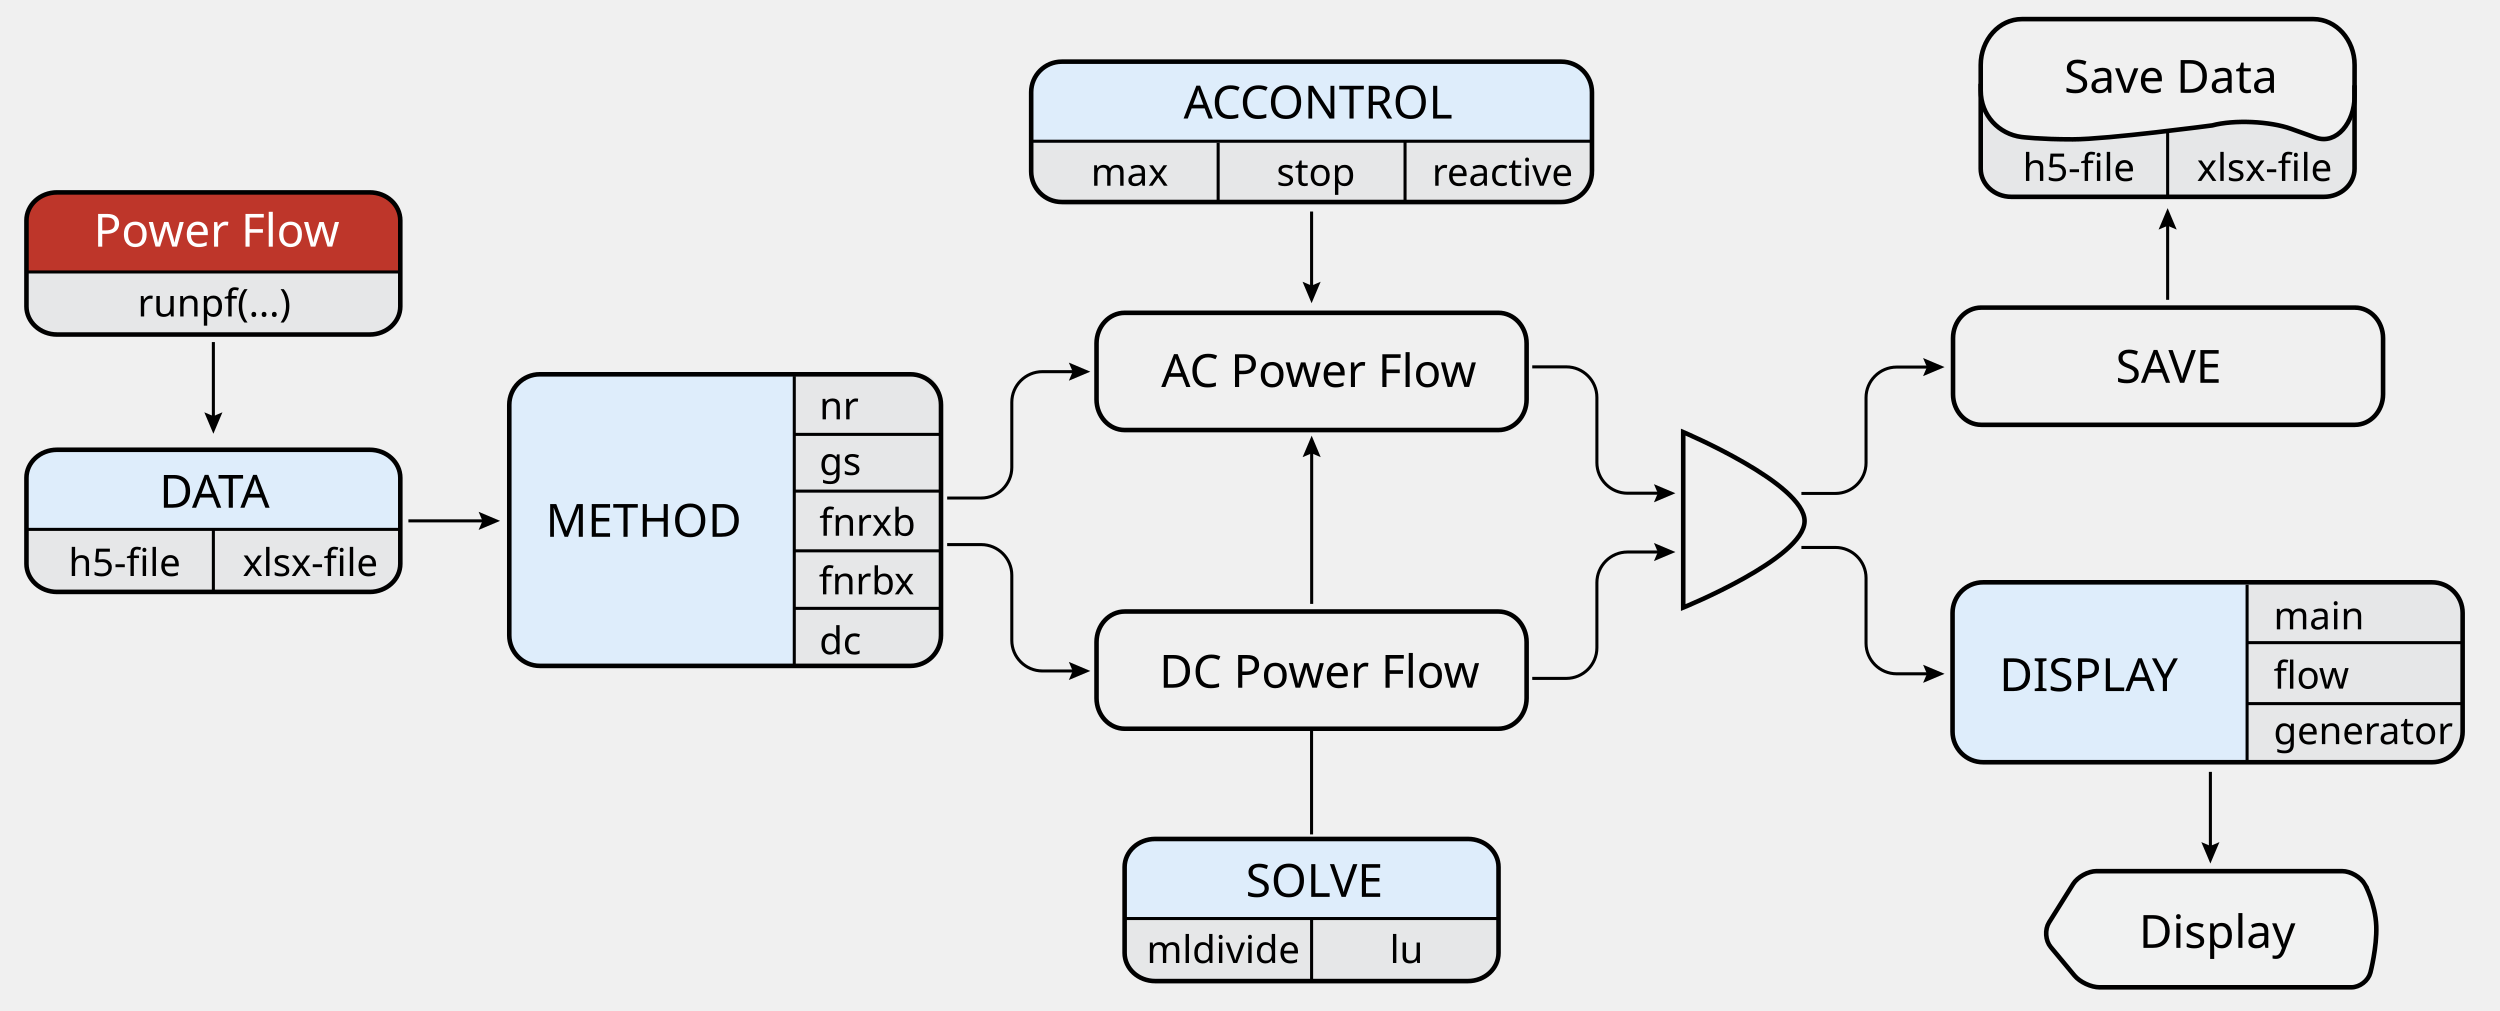
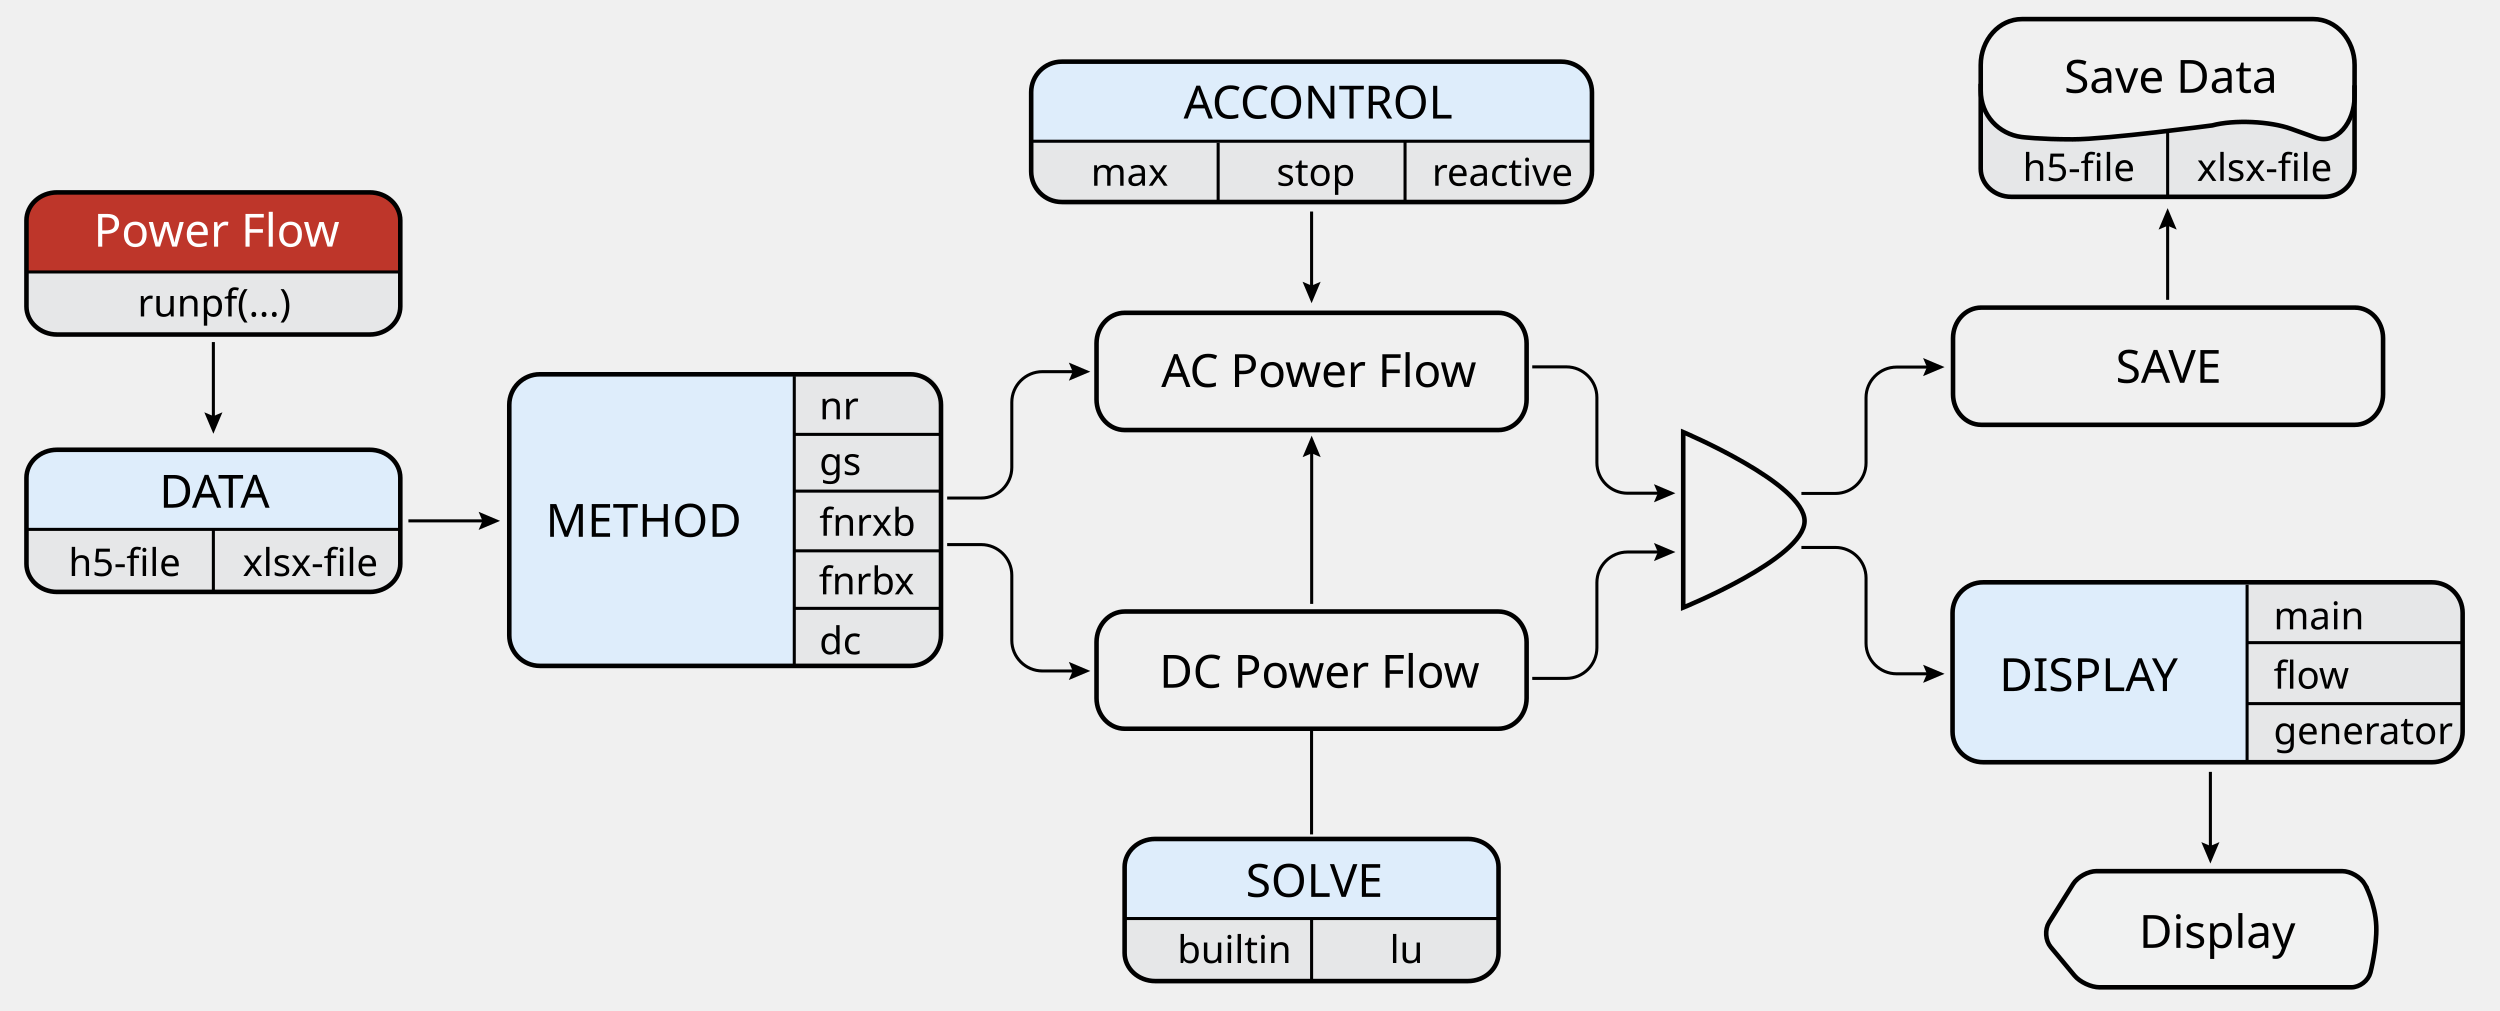
<svg xmlns="http://www.w3.org/2000/svg" version="1.1" id="Layer_1" x="0px" y="0px" width="673px" height="272px" viewBox="0 0 673 272" enable-background="new 0 0 673 272" xml:space="preserve">
  <path fill="#DEEDFB" d="M662.941,196.96c0,4.548-3.688,8.231-8.231,8.231H533.857c-4.545,0-8.231-3.688-8.231-8.231v-31.97  c0-4.547,3.688-8.23,8.231-8.23H654.71c4.545,0,8.231,3.688,8.231,8.23V196.96L662.941,196.96z" />
  <path fill="#DEEDFB" d="M403.403,256.547c0,4.18-3.688,7.561-8.233,7.561h-84.188c-4.547,0-8.234-3.381-8.234-7.561v-23.138  c0-4.177,3.688-7.563,8.234-7.563h84.188c4.547,0,8.233,3.389,8.233,7.563V256.547L403.403,256.547z" />
-   <path fill="#DEEDFB" d="M428.561,46.149c0,4.546-3.688,8.231-8.231,8.231H285.821c-4.548,0-8.231-3.686-8.231-8.231v-21.32  c0-4.547,3.684-8.231,8.231-8.231h134.506c4.546,0,8.23,3.685,8.23,8.231v21.32H428.561z" />
-   <path fill="#DEEDFB" d="M253.319,171.025c0,4.551-3.685,8.23-8.231,8.23h-99.761c-4.545,0-8.23-3.684-8.23-8.23V108.99  c0-4.547,3.686-8.232,8.23-8.232h99.76c4.546,0,8.229,3.686,8.229,8.232L253.319,171.025L253.319,171.025z" />
+   <path fill="#DEEDFB" d="M428.561,46.149c0,4.546-3.688,8.231-8.23,8.231H285.821c-4.548,0-8.231-3.686-8.231-8.231v-21.32  c0-4.547,3.684-8.231,8.231-8.231h134.506c4.546,0,8.229,3.685,8.229,8.231v21.32H428.561z" />
+   <path fill="#DEEDFB" d="M253.319,171.025c0,4.551-3.685,8.229-8.231,8.229h-99.761c-4.545,0-8.23-3.685-8.23-8.229V108.99  c0-4.547,3.686-8.232,8.23-8.232h99.76c4.546,0,8.229,3.686,8.229,8.232L253.319,171.025L253.319,171.025z" />
  <path fill="#DEEDFB" d="M107.762,151.783c0,4.178-3.686,7.563-8.231,7.563H15.352c-4.546,0-8.231-3.386-8.231-7.563V128.64  c0-4.177,3.686-7.562,8.231-7.562h84.179c4.546,0,8.231,3.386,8.231,7.562V151.783z" />
-   <path fill="#E6E7E8" d="M623.319,36.814l-6.523-2.093c-5.786-1.857-15.364-2.232-21.276-0.834c0,0-28.205,3.351-37.541,3.354  c-8.938,0.006-13.795-0.563-13.795-0.563c-5.188-0.604-9.552-3.97-10.686-8.756c-0.182,0-0.294,0.001-0.294,0.001v19.935  l1.479,2.816l4.796,2.622h87.776c0,0,3.957-1.674,4.83-2.805c0.937-1.205,1.766-2.267,1.766-2.267V27.921c-0.019,0-0.029,0-0.048,0  C633.321,33.604,628.796,38.568,623.319,36.814z" />
+   <path fill="#E6E7E8" d="M623.319,36.814l-6.523-2.093c-5.786-1.857-15.364-2.232-21.276-0.834c0,0-28.205,3.351-37.541,3.354  c-8.938,0.006-13.795-0.563-13.795-0.563c-5.188-0.604-9.552-3.97-10.686-8.756c-0.182,0-0.294,0.001-0.294,0.001v19.935  l1.479,2.816l4.796,2.622h87.776c0,0,3.957-1.674,4.83-2.805c0.937-1.205,1.767-2.267,1.767-2.267V27.921c-0.02,0-0.029,0-0.049,0  C633.321,33.604,628.796,38.568,623.319,36.814z" />
  <text transform="matrix(1 0 0 1 312.6001 104.1738)" font-family="'Tahoma'" font-size="12.348">AC Power Flow</text>
  <g>
    <line fill="none" x1="109.942" y1="140.216" x2="134.625" y2="140.216" />
    <g>
      <line fill="none" stroke="#000000" stroke-width="0.823" stroke-miterlimit="10" x1="109.942" y1="140.216" x2="130.695" y2="140.216" />
      <g>
        <polygon points="128.845,142.656 129.88,140.216 128.845,137.777 134.625,140.216    " />
      </g>
    </g>
  </g>
  <path fill="none" stroke="#000000" stroke-width="1.235" stroke-miterlimit="10" d="M410.961,107.536  c0,4.546-3.396,8.231-7.584,8.231h-100.61c-4.188,0-7.583-3.686-7.583-8.231V92.443c0-4.547,3.395-8.231,7.583-8.231h100.61  c4.188,0,7.584,3.687,7.584,8.231V107.536L410.961,107.536z" />
  <text transform="matrix(1 0 0 1 312.084 185.1406)" font-family="'Tahoma'" font-size="12.348">DC Power Flow</text>
-   <path fill="none" stroke="#000000" stroke-width="1.235" stroke-miterlimit="10" d="M410.963,187.945  c0,4.548-3.396,8.231-7.584,8.231H302.767c-4.188,0-7.583-3.688-7.583-8.231V172.85c0-4.545,3.395-8.229,7.583-8.229h100.614  c4.188,0,7.582,3.688,7.582,8.229V187.945L410.963,187.945z" />
+   <path fill="none" stroke="#000000" stroke-width="1.235" stroke-miterlimit="10" d="M410.963,187.945  c0,4.548-3.396,8.23-7.584,8.23H302.767c-4.188,0-7.583-3.688-7.583-8.23V172.85c0-4.545,3.395-8.229,7.583-8.229h100.614  c4.188,0,7.582,3.688,7.582,8.229V187.945L410.963,187.945z" />
  <g>
    <g>
      <path fill="none" stroke="#000000" stroke-width="0.823" stroke-miterlimit="10" d="M289.581,100.05h-8.971    c-4.528,0-8.232,3.704-8.232,8.232v17.555c0,4.526-3.704,8.232-8.231,8.232h-9.173" />
      <g>
        <polygon points="287.733,97.612 288.769,100.05 287.733,102.491 293.514,100.05    " />
      </g>
    </g>
  </g>
  <g>
    <g>
      <path fill="none" stroke="#000000" stroke-width="0.823" stroke-miterlimit="10" d="M289.581,180.625h-8.971    c-4.528,0-8.232-3.706-8.232-8.232v-17.558c0-4.524-3.704-8.229-8.231-8.229h-9.173" />
      <g>
        <polygon points="287.733,178.184 288.769,180.625 287.733,183.063 293.514,180.625    " />
      </g>
    </g>
  </g>
  <g>
    <g>
      <path fill="none" stroke="#000000" stroke-width="0.823" stroke-miterlimit="10" d="M447.089,132.776h-8.974    c-4.527,0-8.232-3.703-8.232-8.231V106.99c0-4.527-3.702-8.231-8.229-8.231h-9.176" />
      <g>
        <polygon points="445.242,130.337 446.281,132.776 445.242,135.22 451.023,132.776    " />
      </g>
    </g>
  </g>
  <g>
    <g>
      <path fill="none" stroke="#000000" stroke-width="0.823" stroke-miterlimit="10" d="M447.089,148.604h-8.974    c-4.527,0-8.232,3.707-8.232,8.233v17.558c0,4.525-3.702,8.229-8.229,8.229h-9.176" />
      <g>
        <polygon points="445.242,146.171 446.281,148.604 445.242,151.045 451.023,148.604    " />
      </g>
    </g>
  </g>
  <g>
    <line fill="none" x1="57.439" y1="92.084" x2="57.439" y2="116.769" />
    <g>
      <line fill="none" stroke="#000000" stroke-width="0.823" stroke-miterlimit="10" x1="57.439" y1="92.084" x2="57.439" y2="112.837" />
      <g>
        <polygon points="55,110.988 57.439,112.023 59.881,110.988 57.439,116.769    " />
      </g>
    </g>
  </g>
  <g>
    <path fill="#BE362A" d="M101.581,51.793l-89.016,0.411c0,0-3.104,1.245-3.681,2.216c-1.207,2.031-1.765,4.187-1.765,4.187v14.382   c0,0,62.881,0.304,100.643,0v-8.866c0,0-0.007-6.462-0.938-8.16C105.951,54.373,101.581,51.793,101.581,51.793z" />
    <path fill="#E6E7E8" d="M101.167,90.054H13.389l-4.792-2.933l-1.478-3.146V73.231c0,0,62.881-0.242,100.643,0v11.157   c0,0-0.83,1.184-1.763,2.53C105.124,88.182,101.167,90.054,101.167,90.054z" />
    <path fill="#FFFFFF" stroke="#000000" stroke-width="0.823" stroke-miterlimit="10" d="M7.119,73.212h100.643H7.119z" />
    <text transform="matrix(1 0 0 1 25.2134 66.3945)" fill="#FFFFFF" font-family="'Tahoma'" font-size="12.348">Power Flow</text>
    <text transform="matrix(1 0 0 1 37.0317 85.1973)" font-family="'Tahoma'" font-size="10.29">runpf(...)</text>
    <path fill="none" stroke="#000000" stroke-width="1.235" stroke-miterlimit="10" d="M107.761,82.494   c0,4.177-3.686,7.562-8.229,7.562h-84.18c-4.546,0-8.231-3.386-8.231-7.562V59.356c0-4.178,3.686-7.563,8.231-7.563H99.53   c4.546,0,8.229,3.386,8.229,7.563L107.761,82.494L107.761,82.494z" />
  </g>
  <text transform="matrix(1 0 0 1 42.9097 136.6758)" font-family="'Tahoma'" font-size="12.348">DATA</text>
-   <path fill="#E6E7E8" d="M101.167,159.346H13.389l-4.792-2.934l-1.478-3.146v-10.742c0,0,62.881-0.24,100.643,0v11.152  c0,0-0.83,1.188-1.763,2.533C105.124,157.475,101.167,159.346,101.167,159.346z" />
+   <path fill="#E6E7E8" d="M101.167,159.346H13.389l-4.792-2.934l-1.478-3.146v-10.742c0,0,62.881-0.239,100.643,0v11.152  c0,0-0.83,1.188-1.763,2.533C105.124,157.475,101.167,159.346,101.167,159.346z" />
  <path fill="#FFFFFF" stroke="#000000" stroke-width="0.823" stroke-miterlimit="10" d="M7.119,142.508h100.643H7.119z" />
  <text transform="matrix(1 0 0 1 18.4419 155.0527)" font-family="'Tahoma'" font-size="10.29">h5-file</text>
  <path fill="none" stroke="#000000" stroke-width="1.235" stroke-miterlimit="10" d="M107.762,151.783  c0,4.178-3.686,7.563-8.231,7.563H15.352c-4.546,0-8.231-3.386-8.231-7.563V128.64c0-4.177,3.686-7.562,8.231-7.562h84.179  c4.546,0,8.231,3.386,8.231,7.562V151.783z" />
  <path fill="#E6E7E8" d="M252.885,173.613l-1.832,3.621l-3.244,2.188l-15.573-0.271l-18.417,0.271v-78.666  c0,0,19.023,0.104,28.343,0.226c7.926,0.106,7.858-0.891,10.02,2.472c0.716,1.113,1.141,4.782,1.131,11.923  c-0.017,12.151-0.037,27.5,0,37.061C253.371,168.035,252.885,173.613,252.885,173.613z" />
  <text transform="matrix(1 0 0 1 220.563 112.8906)" font-family="'Tahoma'" font-size="10.29">nr</text>
  <text transform="matrix(1 0 0 1 220.563 127.8408)" font-family="'Tahoma'" font-size="10.29">gs</text>
  <text transform="matrix(1 0 0 1 220.4243 159.998)" font-family="'Tahoma'" font-size="10.29">fnrbx</text>
  <path fill="#FFFFFF" stroke="#000000" stroke-width="0.823" stroke-miterlimit="10" d="M213.819,101.262v77.994V101.262z" />
  <text transform="matrix(1 0 0 1 146.9009 144.5)" font-family="'Tahoma'" font-size="12.348">METHOD</text>
  <line fill="none" stroke="#000000" stroke-width="0.823" stroke-miterlimit="10" x1="213.736" y1="148.283" x2="253.209" y2="148.283" />
  <line fill="none" stroke="#000000" stroke-width="0.823" stroke-miterlimit="10" x1="213.767" y1="132.208" x2="253.243" y2="132.208" />
  <line fill="none" stroke="#000000" stroke-width="0.823" stroke-miterlimit="10" x1="213.736" y1="163.771" x2="253.209" y2="163.771" />
  <text transform="matrix(1 0 0 1 220.563 144.2158)" font-family="'Tahoma'" font-size="10.29">fnrxb</text>
  <line fill="none" stroke="#000000" stroke-width="0.823" stroke-miterlimit="10" x1="213.755" y1="116.935" x2="253.229" y2="116.935" />
  <text transform="matrix(1 0 0 1 220.563 176.1182)" font-family="'Tahoma'" font-size="10.29">dc</text>
  <text transform="matrix(1 0 0 1 335.3599 241.4355)" font-family="'Tahoma'" font-size="12.348">SOLVE</text>
-   <path fill="#E6E7E8" d="M396.811,264.105h-87.792l-4.792-2.93l-1.479-3.146v-10.746c0,0,62.893-0.239,100.654,0v11.155  c0,0-0.829,1.188-1.767,2.533C400.766,262.236,396.811,264.105,396.811,264.105z" />
+   <path fill="#E6E7E8" d="M396.811,264.105h-87.792l-4.792-2.931l-1.479-3.146v-10.746c0,0,62.893-0.239,100.654,0v11.154  c0,0-0.829,1.188-1.768,2.533C400.766,262.236,396.811,264.105,396.811,264.105z" />
  <path fill="#FFFFFF" stroke="#000000" stroke-width="0.823" stroke-miterlimit="10" d="M302.75,247.27h100.654H302.75z" />
-   <text transform="matrix(1 0 0 1 308.6675 259.2432)" font-family="'Tahoma'" font-size="10.29">mldivide</text>
+   <text transform="matrix(1 0 0 1 316.9473 259.2432)" font-family="'Tahoma'" font-size="10.29">builtin</text>
  <path fill="none" stroke="#000000" stroke-width="1.235" stroke-miterlimit="10" d="M403.403,256.547  c0,4.18-3.688,7.561-8.233,7.561h-84.188c-4.547,0-8.234-3.381-8.234-7.561v-23.138c0-4.177,3.688-7.563,8.234-7.563h84.188  c4.547,0,8.233,3.389,8.233,7.563V256.547L403.403,256.547z" />
  <text transform="matrix(1 0 0 1 318.6216 31.9063)" font-family="'Tahoma'" font-size="12.348">ACCONTROL</text>
-   <path fill="#E6E7E8" d="M418.672,55.296H286.993l-7.188-2.932l-2.216-3.146V38.474c0,0,94.329-0.241,150.972,0v11.157  c0,0-1.242,1.183-2.645,2.529C424.604,53.425,418.672,55.296,418.672,55.296z" />
+   <path fill="#E6E7E8" d="M418.672,55.296H286.993l-7.188-2.932l-2.216-3.146V38.474c0,0,94.329-0.241,150.972,0v11.157  c0,0-1.241,1.183-2.645,2.529C424.604,53.425,418.672,55.296,418.672,55.296z" />
  <path fill="#FFFFFF" stroke="#000000" stroke-width="0.823" stroke-miterlimit="10" d="M277.589,38.019h150.972H277.589z" />
  <text transform="matrix(1 0 0 1 293.6675 49.998)" font-family="'Tahoma'" font-size="10.29">max</text>
  <text transform="matrix(1 0 0 1 343.6328 49.998)" font-family="'Tahoma'" font-size="10.29">stop</text>
  <path fill="#FFFFFF" stroke="#000000" stroke-width="0.823" stroke-miterlimit="10" d="M327.927,38.405v15.976V38.405z" />
-   <path fill="none" stroke="#000000" stroke-width="1.235" stroke-miterlimit="10" d="M428.561,46.149  c0,4.546-3.688,8.231-8.231,8.231H285.821c-4.548,0-8.231-3.686-8.231-8.231v-21.32c0-4.547,3.684-8.231,8.231-8.231h134.506  c4.546,0,8.23,3.685,8.23,8.231v21.32H428.561z" />
+   <path fill="none" stroke="#000000" stroke-width="1.235" stroke-miterlimit="10" d="M428.561,46.149  c0,4.546-3.688,8.231-8.23,8.231H285.821c-4.548,0-8.231-3.686-8.231-8.231v-21.32c0-4.547,3.684-8.231,8.231-8.231h134.506  c4.546,0,8.229,3.685,8.229,8.231v21.32H428.561z" />
  <path fill="#FFFFFF" stroke="#000000" stroke-width="0.823" stroke-miterlimit="10" d="M378.24,38.021v15.978V38.021z" />
  <text transform="matrix(1 0 0 1 385.4922 49.998)" font-family="'Tahoma'" font-size="10.29">reactive</text>
  <g>
    <line fill="none" x1="353.08" y1="56.945" x2="353.08" y2="81.627" />
    <g>
      <line fill="none" stroke="#000000" stroke-width="0.823" stroke-miterlimit="10" x1="353.08" y1="56.945" x2="353.08" y2="77.696" />
      <g>
        <polygon points="350.641,75.845 353.08,76.883 355.52,75.845 353.08,81.627    " />
      </g>
    </g>
  </g>
  <g>
    <line fill="none" x1="353.102" y1="162.568" x2="353.102" y2="117.286" />
    <g>
      <line fill="none" stroke="#000000" stroke-width="0.823" stroke-miterlimit="10" x1="353.102" y1="162.568" x2="353.102" y2="121.217" />
      <g>
        <polygon points="355.534,123.066 353.102,122.031 350.661,123.066 353.102,117.286    " />
      </g>
    </g>
  </g>
  <path fill="none" stroke="#000000" stroke-width="1.235" stroke-miterlimit="10" d="M453.124,116.33v47.225  c0,0,32.594-13.225,32.666-23.25C485.864,130.168,453.124,116.33,453.124,116.33z" />
  <text transform="matrix(1 0 0 1 569.5527 103.0508)" font-family="'Tahoma'" font-size="12.348">SAVE</text>
-   <path fill="none" stroke="#000000" stroke-width="1.235" stroke-miterlimit="10" d="M641.521,106.128  c0,4.546-3.396,8.23-7.584,8.23H533.337c-4.188,0-7.582-3.685-7.582-8.23V91.037c0-4.547,3.396-8.231,7.582-8.231h100.601  c4.188,0,7.584,3.687,7.584,8.231V106.128z" />
+   <path fill="none" stroke="#000000" stroke-width="1.235" stroke-miterlimit="10" d="M641.521,106.128  c0,4.546-3.396,8.23-7.584,8.23H533.337c-4.188,0-7.582-3.685-7.582-8.23V91.037c0-4.547,3.396-8.231,7.582-8.231h100.601  c4.188,0,7.584,3.687,7.584,8.231V106.128L641.521,106.128z" />
  <g>
    <line fill="none" x1="583.528" y1="80.712" x2="583.528" y2="56.027" />
    <g>
      <line fill="none" stroke="#000000" stroke-width="0.823" stroke-miterlimit="10" x1="583.528" y1="80.712" x2="583.528" y2="59.96" />
      <g>
        <polygon points="585.968,61.809 583.528,60.773 581.085,61.809 583.528,56.027    " />
      </g>
    </g>
  </g>
-   <path fill="#E6E7E8" d="M659.253,203.825c-1.679,1.664-5.812,1.366-5.812,1.366h-48.528l-0.193-47.789c0,0,30.381-1.188,49.396-0.33  c2.627,0.119,3.758,1.082,5.728,1.481c1.071,0.218,2.798,4.229,2.712,9.123c-0.128,7.31,0.343,17.742,0.375,23.269  c0.022,4.335,1.264,5.128-0.128,7.522C661.755,200.28,661.694,201.42,659.253,203.825z" />
+   <path fill="#E6E7E8" d="M659.253,203.825c-1.679,1.664-5.812,1.366-5.812,1.366h-48.528l-0.193-47.789c0,0,30.381-1.188,49.396-0.33  c2.627,0.119,3.758,1.082,5.728,1.48c1.071,0.219,2.798,4.229,2.712,9.123c-0.128,7.311,0.343,17.742,0.375,23.27  c0.022,4.335,1.265,5.128-0.128,7.521C661.755,200.28,661.694,201.42,659.253,203.825z" />
  <line fill="none" stroke="#000000" stroke-width="0.823" stroke-miterlimit="10" x1="604.917" y1="189.413" x2="662.941" y2="189.413" />
  <text transform="matrix(1 0 0 1 612.0488 185.3809)" font-family="'Tahoma'" font-size="10.29">flow</text>
  <text transform="matrix(1 0 0 1 612.0488 200.3223)" font-family="'Tahoma'" font-size="10.29">generator</text>
  <path fill="#FFFFFF" stroke="#000000" stroke-width="0.823" stroke-miterlimit="10" d="M604.917,157.404v47.787V157.404z" />
  <text transform="matrix(1 0 0 1 538.2305 186.043)" font-family="'Tahoma'" font-size="12.348">DISPLAY</text>
  <text transform="matrix(1 0 0 1 612.0488 169.4141)" font-family="'Tahoma'" font-size="10.29">main</text>
  <line fill="none" stroke="#000000" stroke-width="0.823" stroke-miterlimit="10" x1="604.921" y1="173" x2="662.95" y2="173" />
  <path fill="none" stroke="#000000" stroke-width="1.235" stroke-miterlimit="10" d="M662.941,196.96  c0,4.548-3.688,8.231-8.231,8.231H533.857c-4.545,0-8.231-3.688-8.231-8.231v-31.97c0-4.547,3.688-8.23,8.231-8.23H654.71  c4.545,0,8.231,3.688,8.231,8.23V196.96L662.941,196.96z" />
  <g>
    <g>
-       <path fill="none" stroke="#000000" stroke-width="0.823" stroke-miterlimit="10" d="M519.542,98.817h-8.973    c-4.527,0-8.232,3.704-8.232,8.231l0.004,17.554c0,4.529-3.702,8.231-8.23,8.231h-9.173" />
+       <path fill="none" stroke="#000000" stroke-width="0.823" stroke-miterlimit="10" d="M519.542,98.817h-8.973    c-4.527,0-8.232,3.704-8.232,8.231l0.004,17.554c0,4.529-3.702,8.231-8.229,8.231h-9.174" />
      <g>
        <polygon points="517.691,96.379 518.729,98.817 517.691,101.254 523.477,98.817    " />
      </g>
    </g>
  </g>
  <g>
    <g>
-       <path fill="none" stroke="#000000" stroke-width="0.823" stroke-miterlimit="10" d="M519.542,181.389h-8.973    c-4.527,0-8.232-3.705-8.232-8.229l0.004-17.557c0-4.527-3.702-8.23-8.23-8.23h-9.173" />
+       <path fill="none" stroke="#000000" stroke-width="0.823" stroke-miterlimit="10" d="M519.542,181.389h-8.973    c-4.527,0-8.232-3.705-8.232-8.229l0.004-17.557c0-4.527-3.702-8.23-8.229-8.23h-9.174" />
      <g>
        <polygon points="517.691,178.951 518.729,181.389 517.691,183.828 523.477,181.389    " />
      </g>
    </g>
  </g>
  <g>
-     <path fill="#F1F2F2" d="M639.692,249.323c0.206,5.637-1.571,12.479-1.571,12.479c-0.566,2.192-2.885,3.985-5.148,3.985h-67.773   c-2.266,0-5.298-1.42-6.748-3.162l-6.389-7.674c-1.448-1.736-1.651-4.729-0.448-6.646l6.464-10.313   c1.2-1.914,4.036-3.48,6.302-3.48h66.125c2.269,0,5.026,1.611,6.144,3.583C636.639,238.094,639.462,243.084,639.692,249.323z" />
-     <path fill="none" stroke="#000000" stroke-width="1.235" stroke-miterlimit="10" d="M639.692,249.323   c0.206,5.637-1.571,12.479-1.571,12.479c-0.566,2.192-2.885,3.985-5.148,3.985h-67.773c-2.266,0-5.298-1.42-6.748-3.162   l-6.389-7.674c-1.448-1.736-1.651-4.729-0.448-6.646l6.464-10.313c1.2-1.914,4.036-3.48,6.302-3.48h66.125   c2.269,0,5.026,1.611,6.144,3.583C636.639,238.094,639.462,243.084,639.692,249.323z" />
+     <path fill="#F1F2F2" d="M639.692,249.323c0.206,5.637-1.571,12.479-1.571,12.479c-0.566,2.192-2.885,3.985-5.148,3.985H565.2   c-2.267,0-5.298-1.42-6.748-3.162l-6.39-7.674c-1.447-1.736-1.65-4.729-0.447-6.646l6.464-10.313c1.2-1.914,4.036-3.48,6.302-3.48   h66.125c2.27,0,5.026,1.611,6.145,3.583C636.639,238.094,639.462,243.084,639.692,249.323z" />
+     <path fill="none" stroke="#000000" stroke-width="1.235" stroke-miterlimit="10" d="M639.692,249.323   c0.206,5.637-1.571,12.479-1.571,12.479c-0.566,2.192-2.885,3.985-5.148,3.985H565.2c-2.267,0-5.298-1.42-6.748-3.162l-6.39-7.674   c-1.447-1.736-1.65-4.729-0.447-6.646l6.464-10.313c1.2-1.914,4.036-3.48,6.302-3.48h66.125c2.27,0,5.026,1.611,6.145,3.583   C636.639,238.094,639.462,243.084,639.692,249.323z" />
  </g>
  <text transform="matrix(1 0 0 1 575.8125 255.1719)" font-family="'Tahoma'" font-size="12.348">Display</text>
  <g>
    <line fill="none" x1="595.037" y1="207.788" x2="595.037" y2="232.47" />
    <g>
      <line fill="none" stroke="#000000" stroke-width="0.823" stroke-miterlimit="10" x1="595.037" y1="207.788" x2="595.037" y2="228.538" />
      <g>
        <polygon points="592.597,226.693 595.037,227.727 597.475,226.693 595.037,232.47    " />
      </g>
    </g>
  </g>
  <path fill="#FFFFFF" stroke="#000000" stroke-width="0.823" stroke-miterlimit="10" d="M57.439,142.417v16.618V142.417z" />
  <text transform="matrix(1 0 0 1 65.3149 155.0527)" font-family="'Tahoma'" font-size="10.29">xlsx-file</text>
  <path fill="#FFFFFF" stroke="#000000" stroke-width="0.823" stroke-miterlimit="10" d="M353.082,247.331v16.619V247.331z" />
  <text transform="matrix(1 0 0 1 374.1113 259.2432)" font-family="'Tahoma'" font-size="10.29">lu</text>
  <text transform="matrix(1 0 0 1 544.5156 48.7139)" font-family="'Tahoma'" font-size="10.29">h5-file</text>
-   <path fill="none" stroke="#000000" stroke-width="1.235" stroke-miterlimit="10" d="M633.846,22.98v22.443  c0,4.177-3.687,7.561-8.23,7.561h-84.178c-4.547,0-8.231-3.384-8.231-7.561V22.567" />
+   <path fill="none" stroke="#000000" stroke-width="1.235" stroke-miterlimit="10" d="M633.846,22.98v22.443  c0,4.177-3.687,7.561-8.229,7.561h-84.179c-4.547,0-8.23-3.384-8.23-7.561V22.567" />
  <path fill="#FFFFFF" stroke="#000000" stroke-width="0.823" stroke-miterlimit="10" d="M583.528,35.21V53.3V35.21z" />
  <text transform="matrix(1 0 0 1 591.3906 48.7139)" font-family="'Tahoma'" font-size="10.29">xlsx-file</text>
  <text transform="matrix(1 0 0 1 555.6758 24.9844)" font-family="'Tahoma'" font-size="12.348">Save Data</text>
  <g>
-     <path fill="none" stroke="#000000" stroke-width="1.235" stroke-miterlimit="10" d="M633.848,25.989   c0,6.791-4.735,13.12-10.526,11.045l-6.523-2.339c-5.786-2.075-15.364-2.494-21.276-0.932c0,0-28.205,3.744-37.539,3.749   c-8.938,0.003-13.795-0.629-13.795-0.629c-6.039-0.787-10.979-5.752-10.979-12.542v-6.846c0-6.791,4.976-12.348,11.055-12.348   h78.535c6.08,0,11.057,5.557,11.057,12.348L633.848,25.989L633.848,25.989z" />
+     <path fill="none" stroke="#000000" stroke-width="1.235" stroke-miterlimit="10" d="M633.848,25.989   c0,6.791-4.734,13.12-10.525,11.045l-6.523-2.339c-5.786-2.075-15.363-2.494-21.275-0.932c0,0-28.205,3.744-37.539,3.749   c-8.938,0.003-13.795-0.629-13.795-0.629c-6.039-0.787-10.979-5.752-10.979-12.542v-6.846c0-6.791,4.976-12.348,11.055-12.348   H622.8c6.08,0,11.058,5.557,11.058,12.348L633.848,25.989L633.848,25.989z" />
  </g>
-   <path fill="none" stroke="#000000" stroke-width="1.235" stroke-miterlimit="10" d="M253.319,171.025  c0,4.551-3.685,8.23-8.231,8.23h-99.761c-4.545,0-8.23-3.684-8.23-8.23V108.99c0-4.547,3.686-8.232,8.23-8.232h99.76  c4.546,0,8.229,3.686,8.229,8.232L253.319,171.025L253.319,171.025z" />
+   <path fill="none" stroke="#000000" stroke-width="1.235" stroke-miterlimit="10" d="M253.319,171.025  c0,4.551-3.685,8.229-8.231,8.229h-99.761c-4.545,0-8.23-3.685-8.23-8.229V108.99c0-4.547,3.686-8.232,8.23-8.232h99.76  c4.546,0,8.229,3.686,8.229,8.232L253.319,171.025L253.319,171.025z" />
  <g>
    <path fill="none" d="M353.072,224.624" />
    <g>
      <path fill="none" stroke="#000000" stroke-width="0.823" stroke-miterlimit="10" d="M353.072,196.555" />
      <line fill="none" stroke="#000000" stroke-width="0.823" stroke-miterlimit="10" x1="353.072" y1="224.624" x2="353.072" y2="196.555" />
    </g>
  </g>
</svg>
